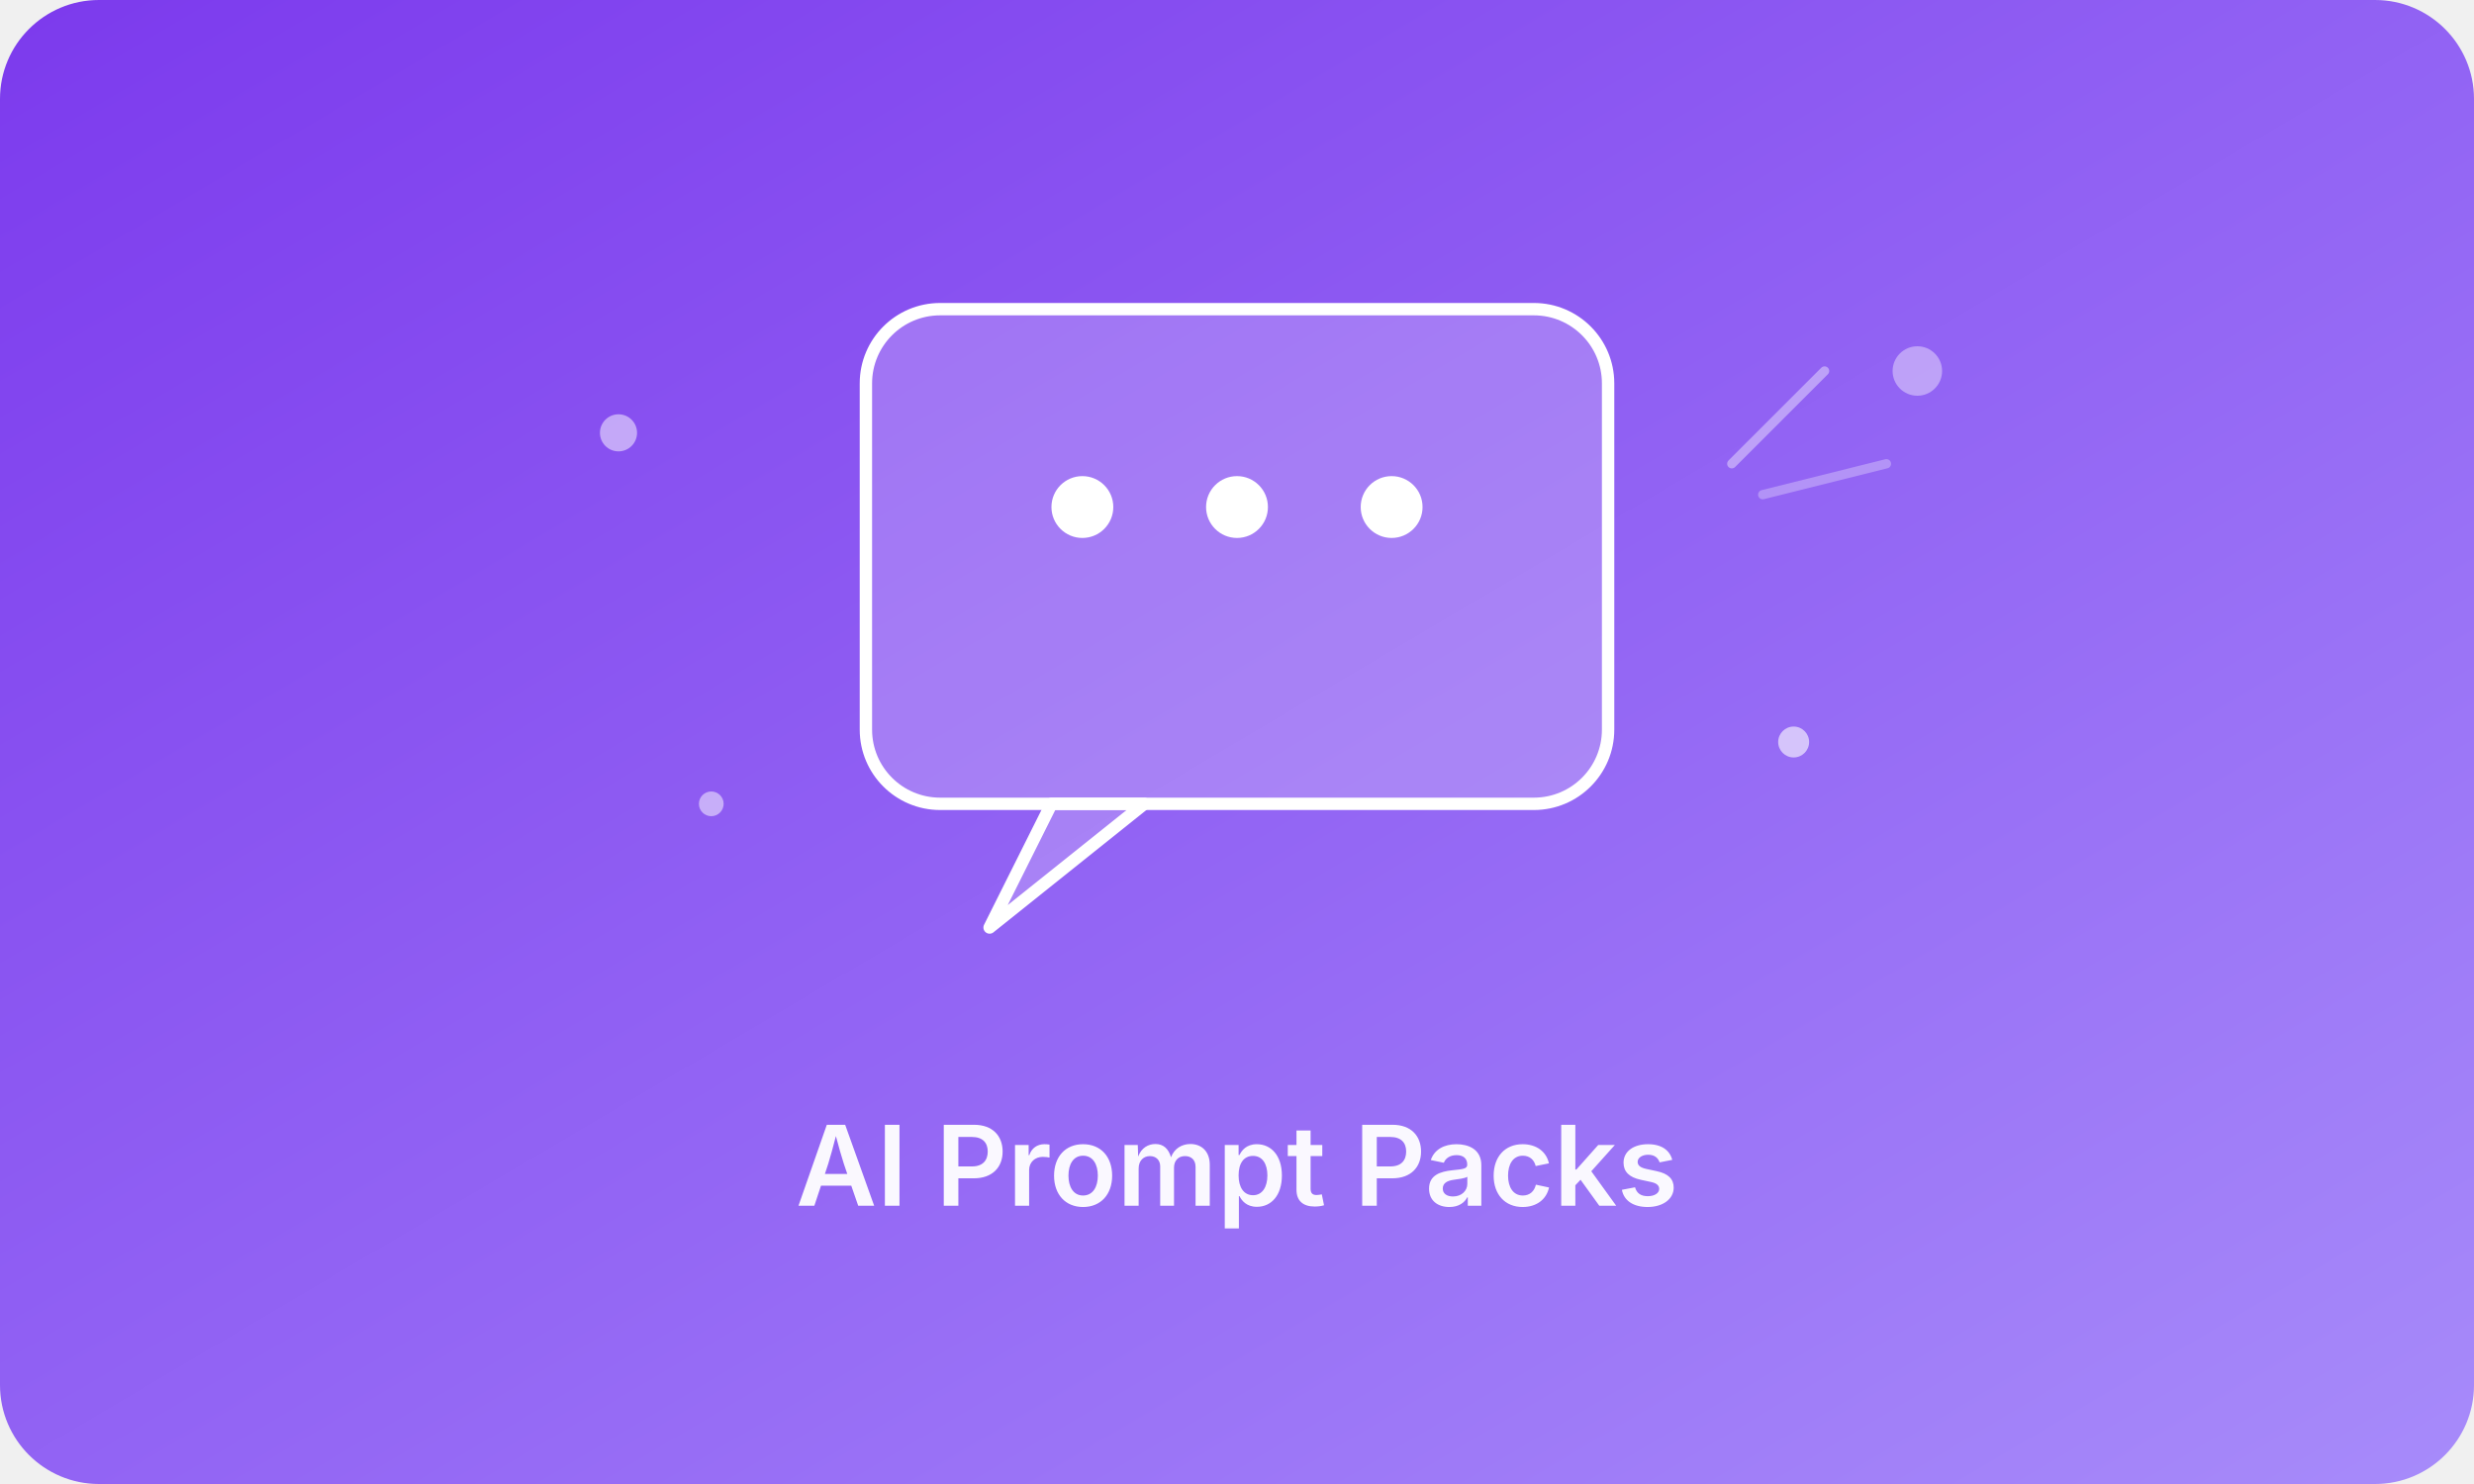
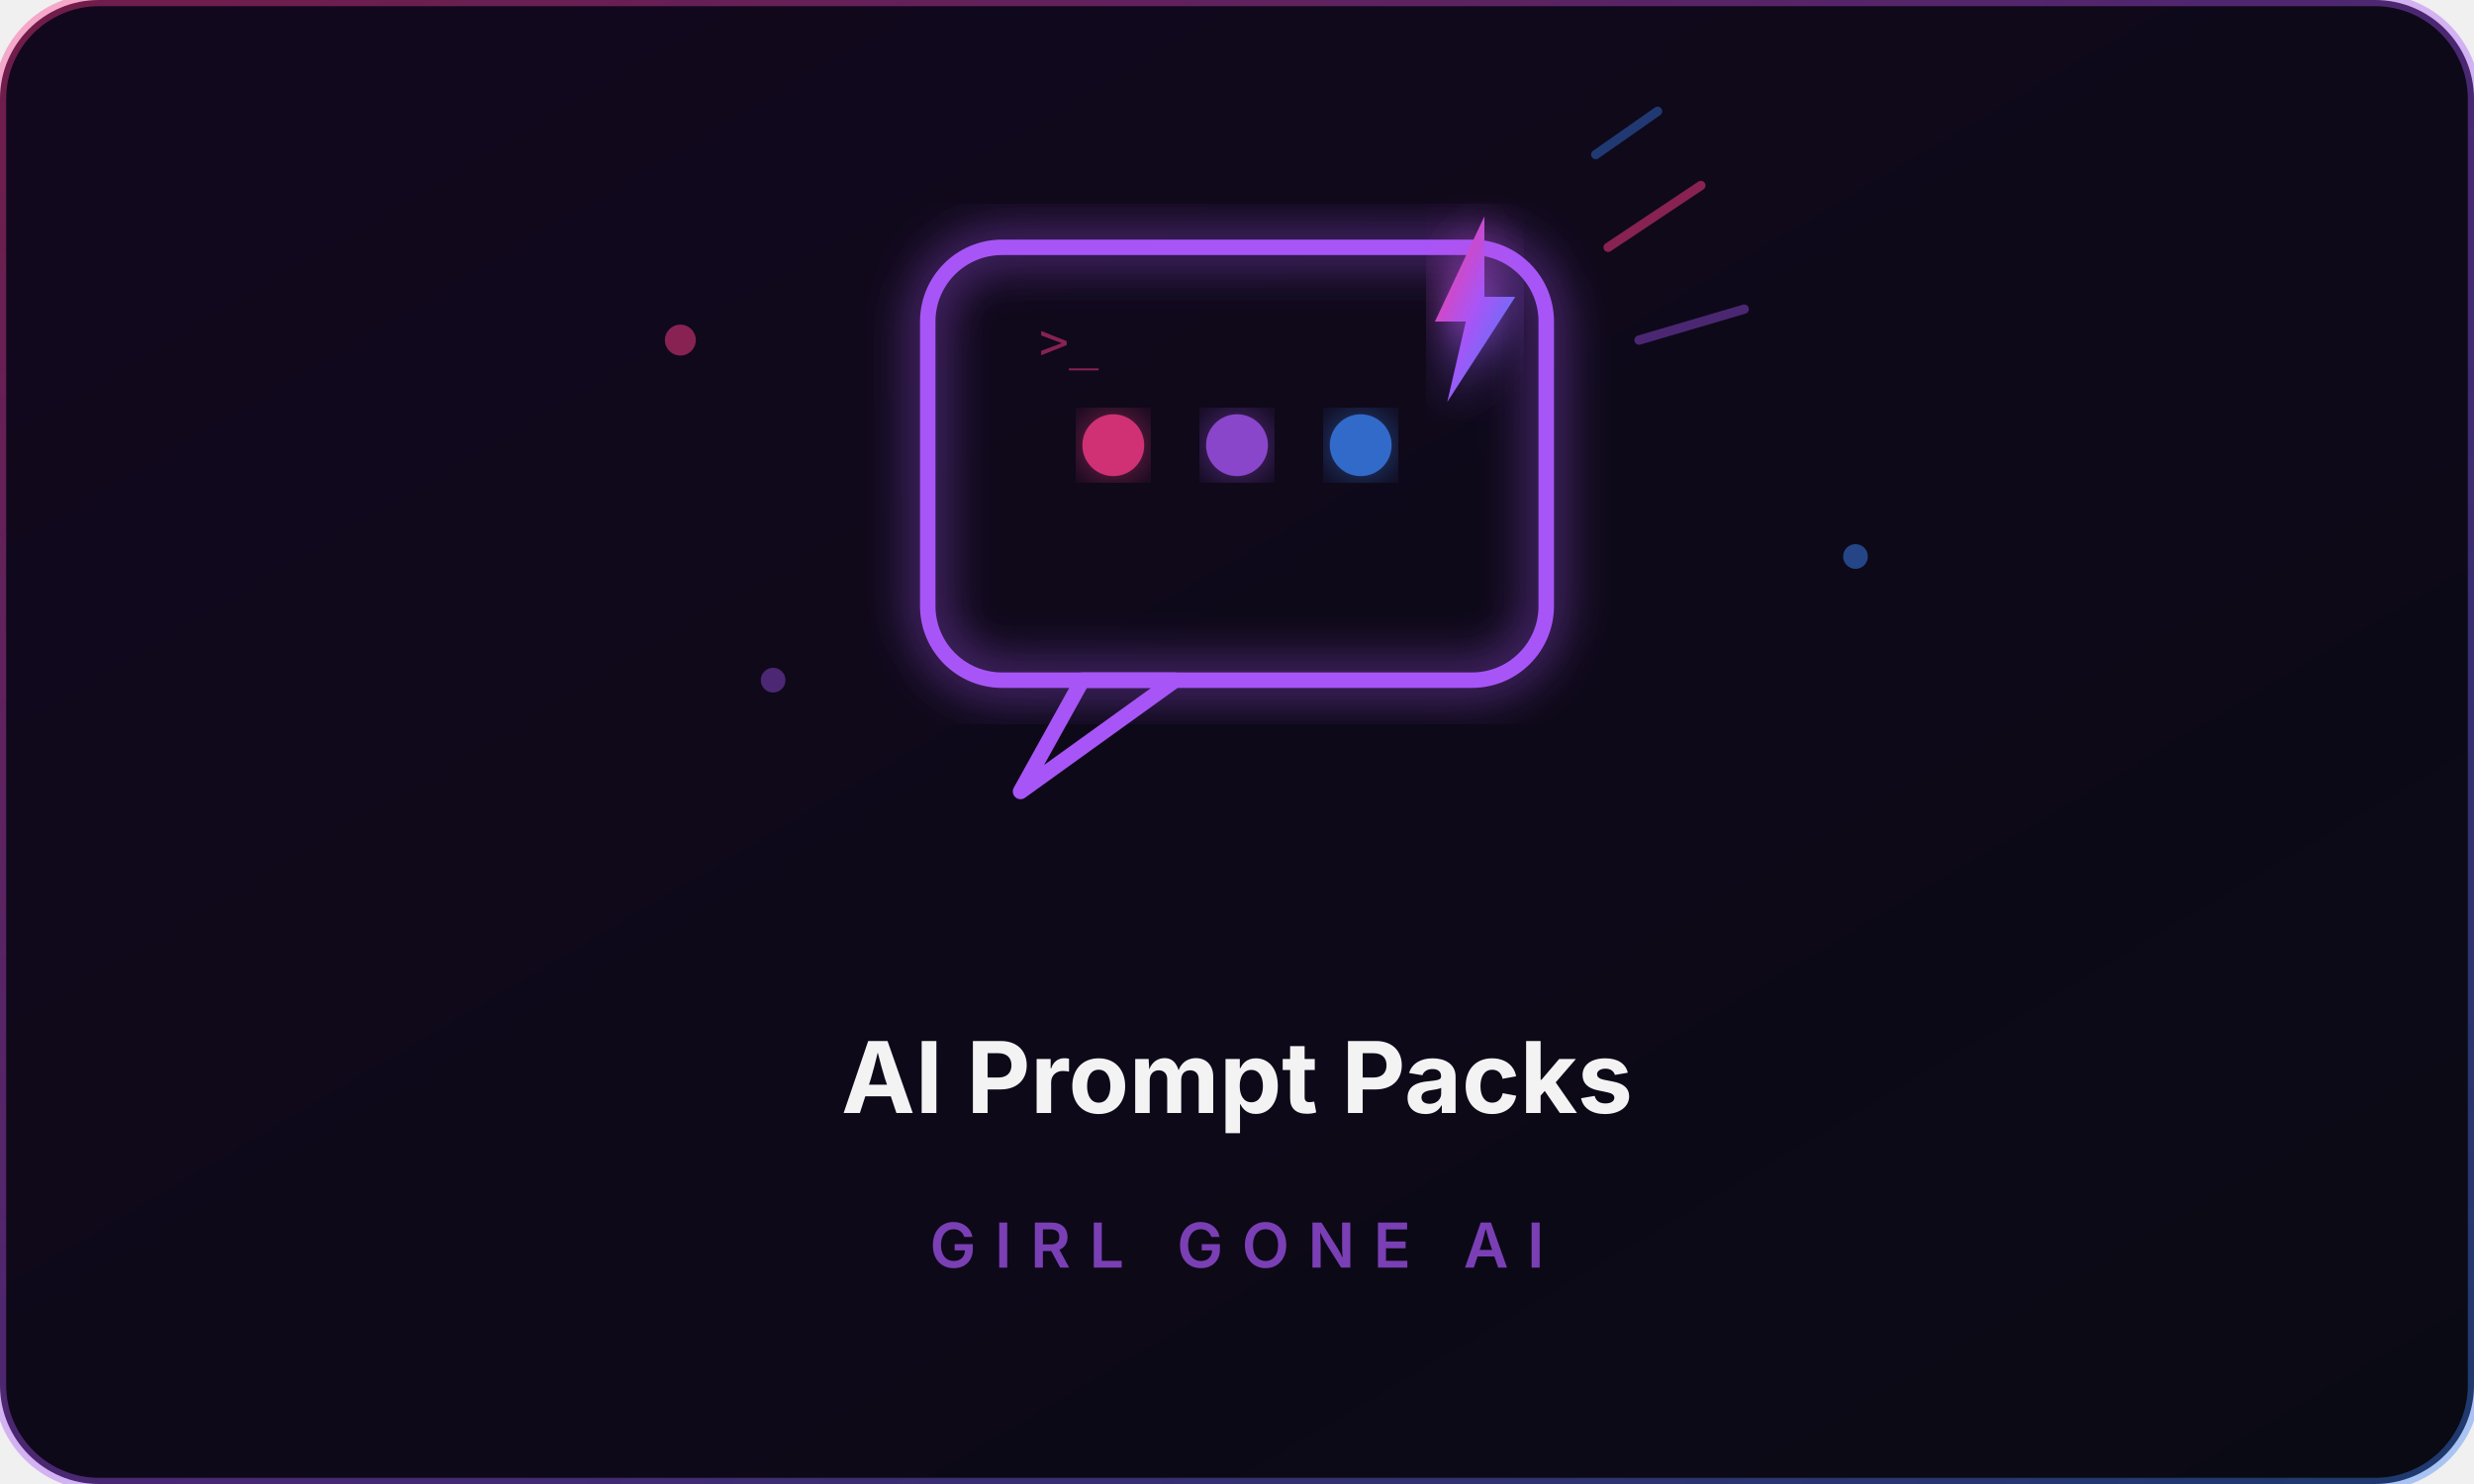
<svg xmlns="http://www.w3.org/2000/svg" viewBox="0 0 400 240">
  <defs>
    <linearGradient id="bg" x1="0%" y1="0%" x2="100%" y2="100%">
-       <stop offset="0%" style="stop-color:#7c3aed;stop-opacity:1" />
-       <stop offset="100%" style="stop-color:#a78bfa;stop-opacity:1" />
+       <stop offset="0%" stop-color="#12081e" />
+       <stop offset="100%" stop-color="#0a0a14" />
    </linearGradient>
+     <linearGradient id="accent" x1="0%" y1="0%" x2="100%" y2="100%">
+       <stop offset="0%" stop-color="#FF3B8B" />
+       <stop offset="50%" stop-color="#A855F7" />
+       <stop offset="100%" stop-color="#3B82F6" />
+     </linearGradient>
+     <filter id="glow">
+       <feGaussianBlur stdDeviation="4" result="blur" />
+       <feComposite in="SourceGraphic" in2="blur" operator="over" />
+     </filter>
  </defs>
  <rect width="400" height="240" rx="16" fill="url(#bg)" />
-   <rect x="140" y="50" width="120" height="80" rx="12" fill="rgba(255,255,255,0.2)" />
-   <rect x="140" y="50" width="120" height="80" rx="12" fill="none" stroke="white" stroke-width="2" />
-   <polygon points="170,130 185,130 160,150" fill="rgba(255,255,255,0.2)" stroke="white" stroke-width="2" stroke-linejoin="round" />
-   <circle cx="175" cy="82" r="5" fill="white" />
-   <circle cx="200" cy="82" r="5" fill="white" />
-   <circle cx="225" cy="82" r="5" fill="white" />
-   <circle cx="100" cy="70" r="3" fill="rgba(255,255,255,0.5)" />
-   <circle cx="310" cy="60" r="4" fill="rgba(255,255,255,0.4)" />
-   <circle cx="290" cy="120" r="2.5" fill="rgba(255,255,255,0.6)" />
-   <circle cx="115" cy="130" r="2" fill="rgba(255,255,255,0.5)" />
-   <line x1="280" y1="75" x2="295" y2="60" stroke="rgba(255,255,255,0.4)" stroke-width="1.5" stroke-linecap="round" />
-   <line x1="285" y1="80" x2="305" y2="75" stroke="rgba(255,255,255,0.3)" stroke-width="1.5" stroke-linecap="round" />
-   <text x="200" y="195" text-anchor="middle" fill="white" font-family="-apple-system,BlinkMacSystemFont,sans-serif" font-size="18" font-weight="600" opacity="0.95">AI Prompt Packs</text>
+   <rect width="400" height="240" rx="16" fill="none" stroke="url(#accent)" stroke-width="2" opacity="0.4" />
+   <rect x="150" y="40" width="100" height="70" rx="12" fill="none" stroke="#A855F7" stroke-width="2.5" filter="url(#glow)" />
+   <polygon points="175,110 190,110 165,128" fill="none" stroke="#A855F7" stroke-width="2.5" stroke-linejoin="round" />
+   <circle cx="180" cy="72" r="5" fill="#FF3B8B" opacity="0.8" filter="url(#glow)" />
+   <circle cx="200" cy="72" r="5" fill="#A855F7" opacity="0.8" filter="url(#glow)" />
+   <circle cx="220" cy="72" r="5" fill="#3B82F6" opacity="0.8" filter="url(#glow)" />
+   <path d="M240 35 L232 52 L237 52 L234 65 L245 48 L240 48 Z" fill="url(#accent)" filter="url(#glow)" />
+   <line x1="260" y1="40" x2="275" y2="30" stroke="#FF3B8B" stroke-width="1.5" stroke-linecap="round" opacity="0.5" />
+   <line x1="265" y1="55" x2="282" y2="50" stroke="#A855F7" stroke-width="1.5" stroke-linecap="round" opacity="0.4" />
+   <line x1="258" y1="25" x2="268" y2="18" stroke="#3B82F6" stroke-width="1.5" stroke-linecap="round" opacity="0.4" />
+   <text x="168" y="58" fill="#FF3B8B" font-family="monospace" font-size="8" opacity="0.5">&gt;_</text>
+   <circle cx="110" cy="55" r="2.5" fill="#FF3B8B" opacity="0.5" />
+   <circle cx="300" cy="90" r="2" fill="#3B82F6" opacity="0.5" />
+   <circle cx="125" cy="110" r="2" fill="#A855F7" opacity="0.4" />
+   <line x1="80" y1="155" x2="320" y2="155" stroke="url(#accent)" stroke-width="1" opacity="0.3" />
+   <text x="200" y="180" text-anchor="middle" fill="white" font-family="'Poppins',-apple-system,sans-serif" font-size="16" font-weight="700" opacity="0.95">AI Prompt Packs</text>
+   <text x="200" y="205" text-anchor="middle" fill="#A855F7" font-family="'Poppins',-apple-system,sans-serif" font-size="10" font-weight="600" letter-spacing="3" opacity="0.7">GIRL GONE AI</text>
</svg>
